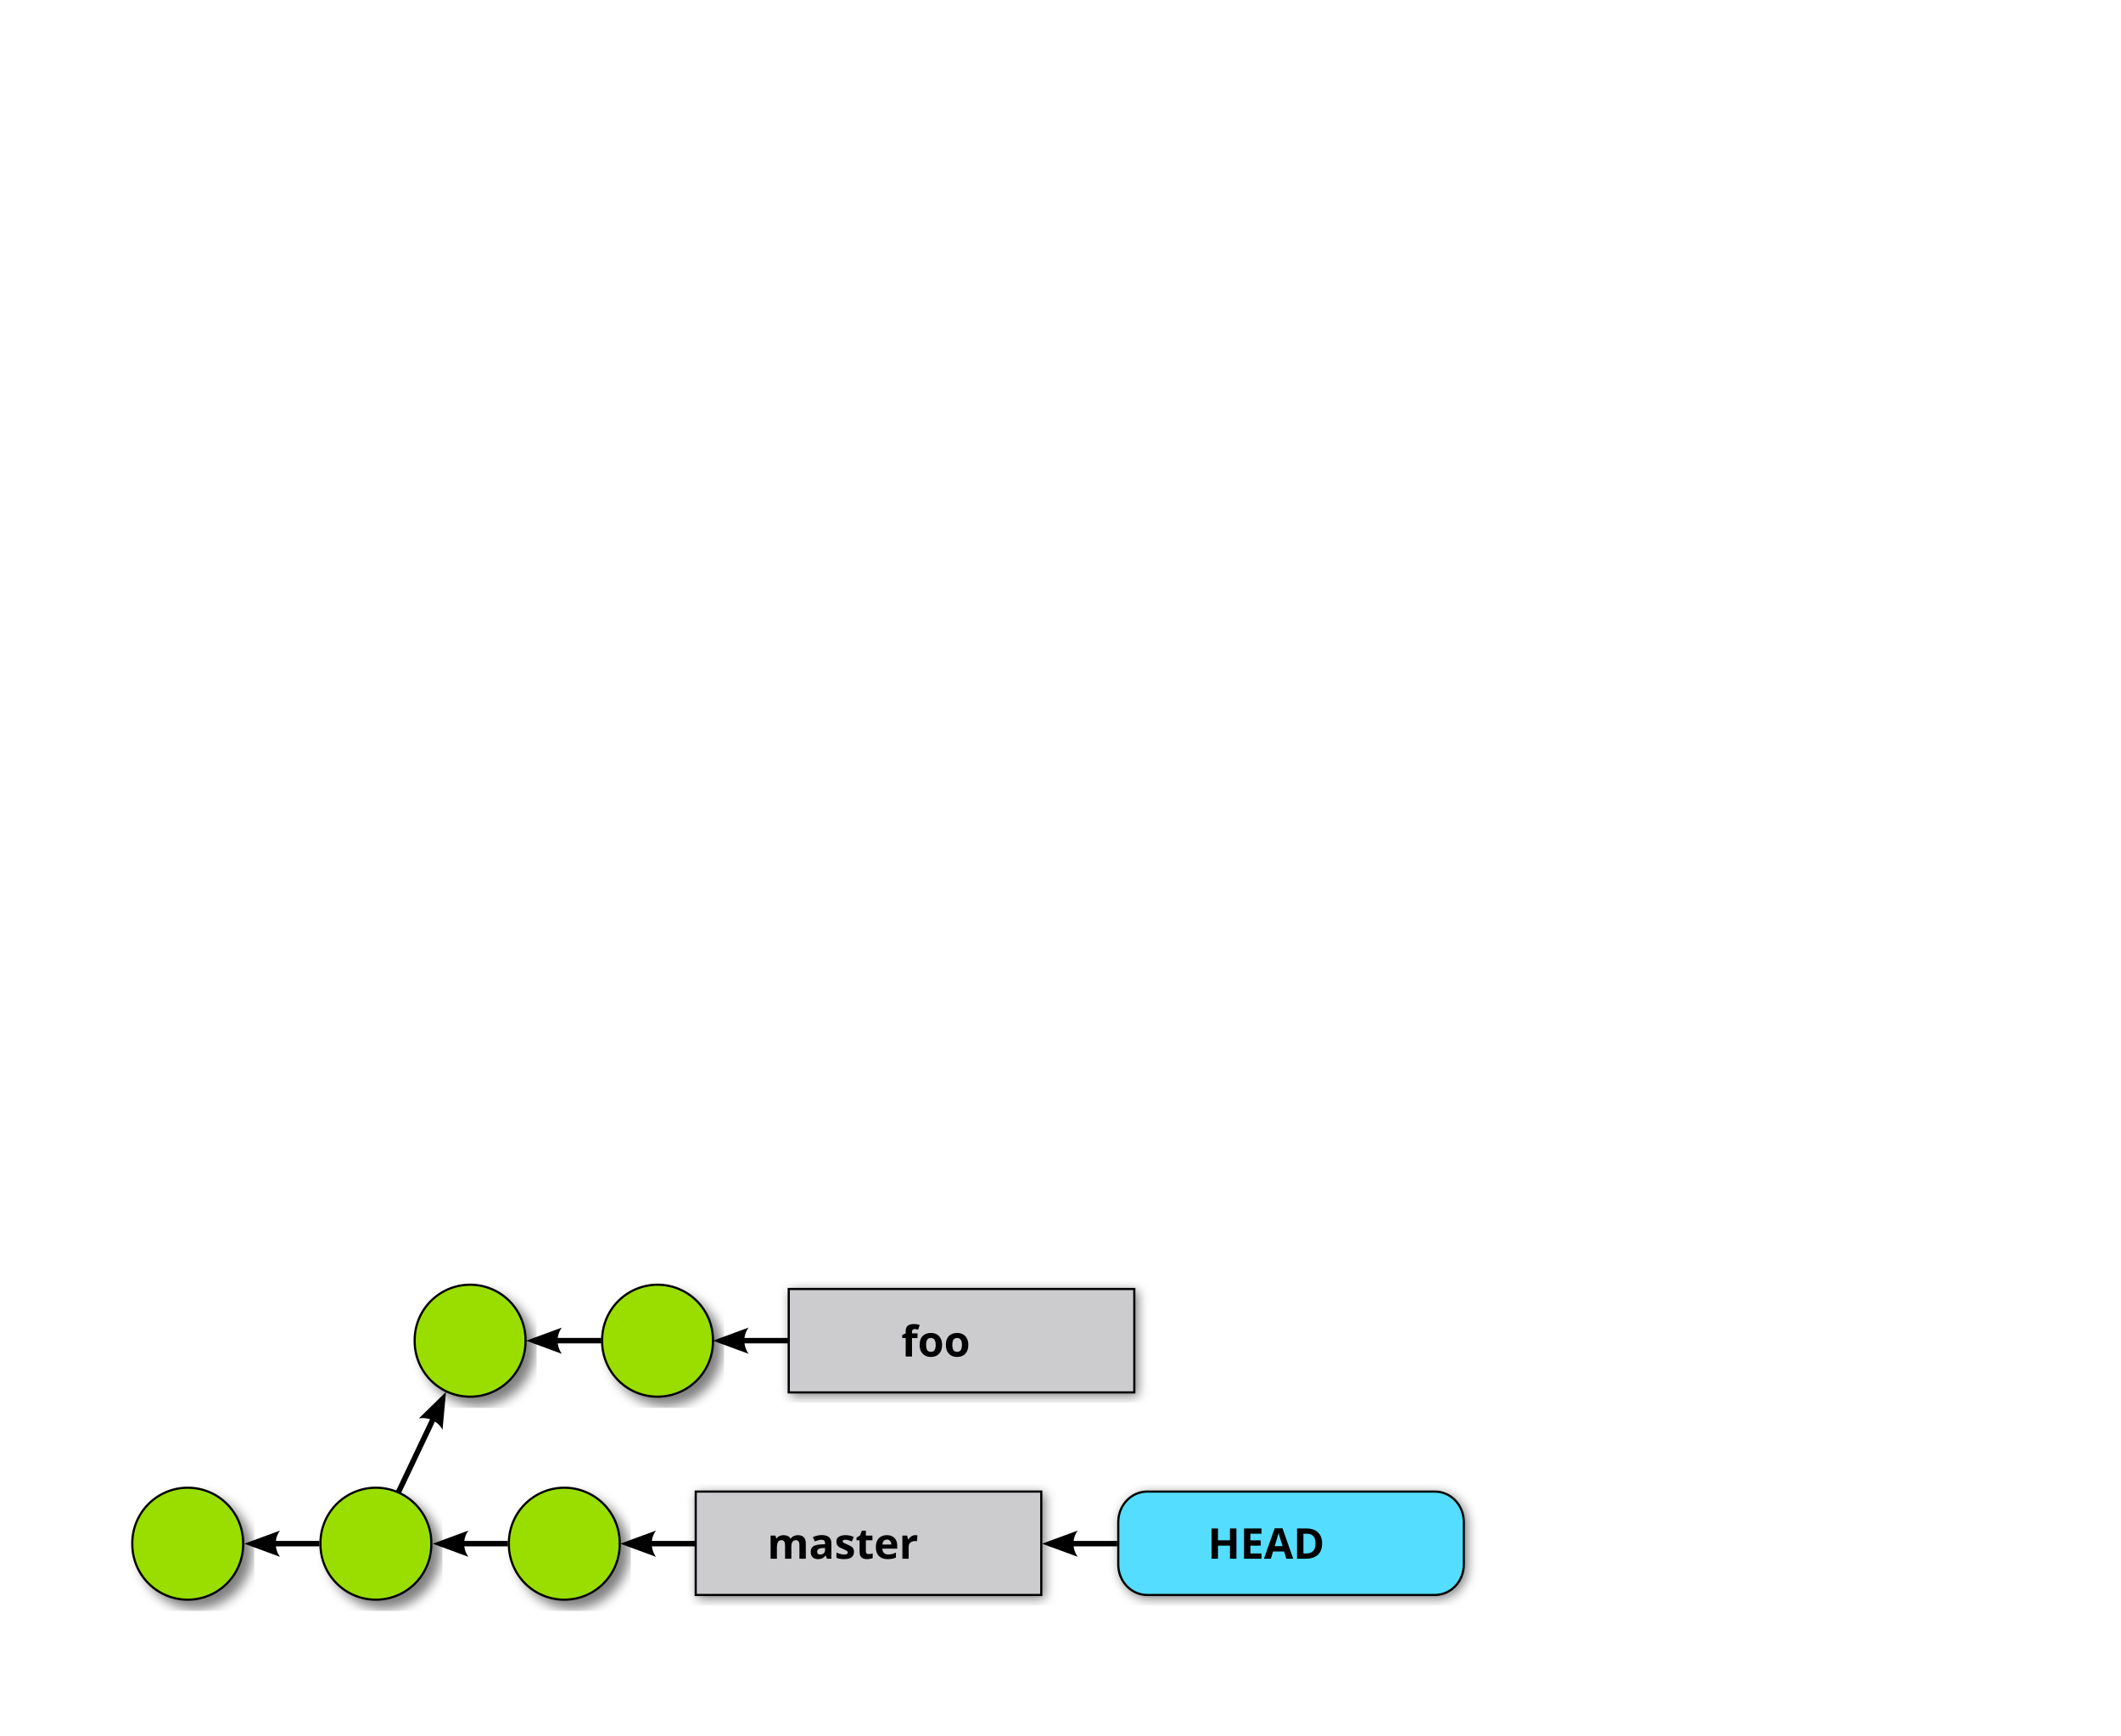
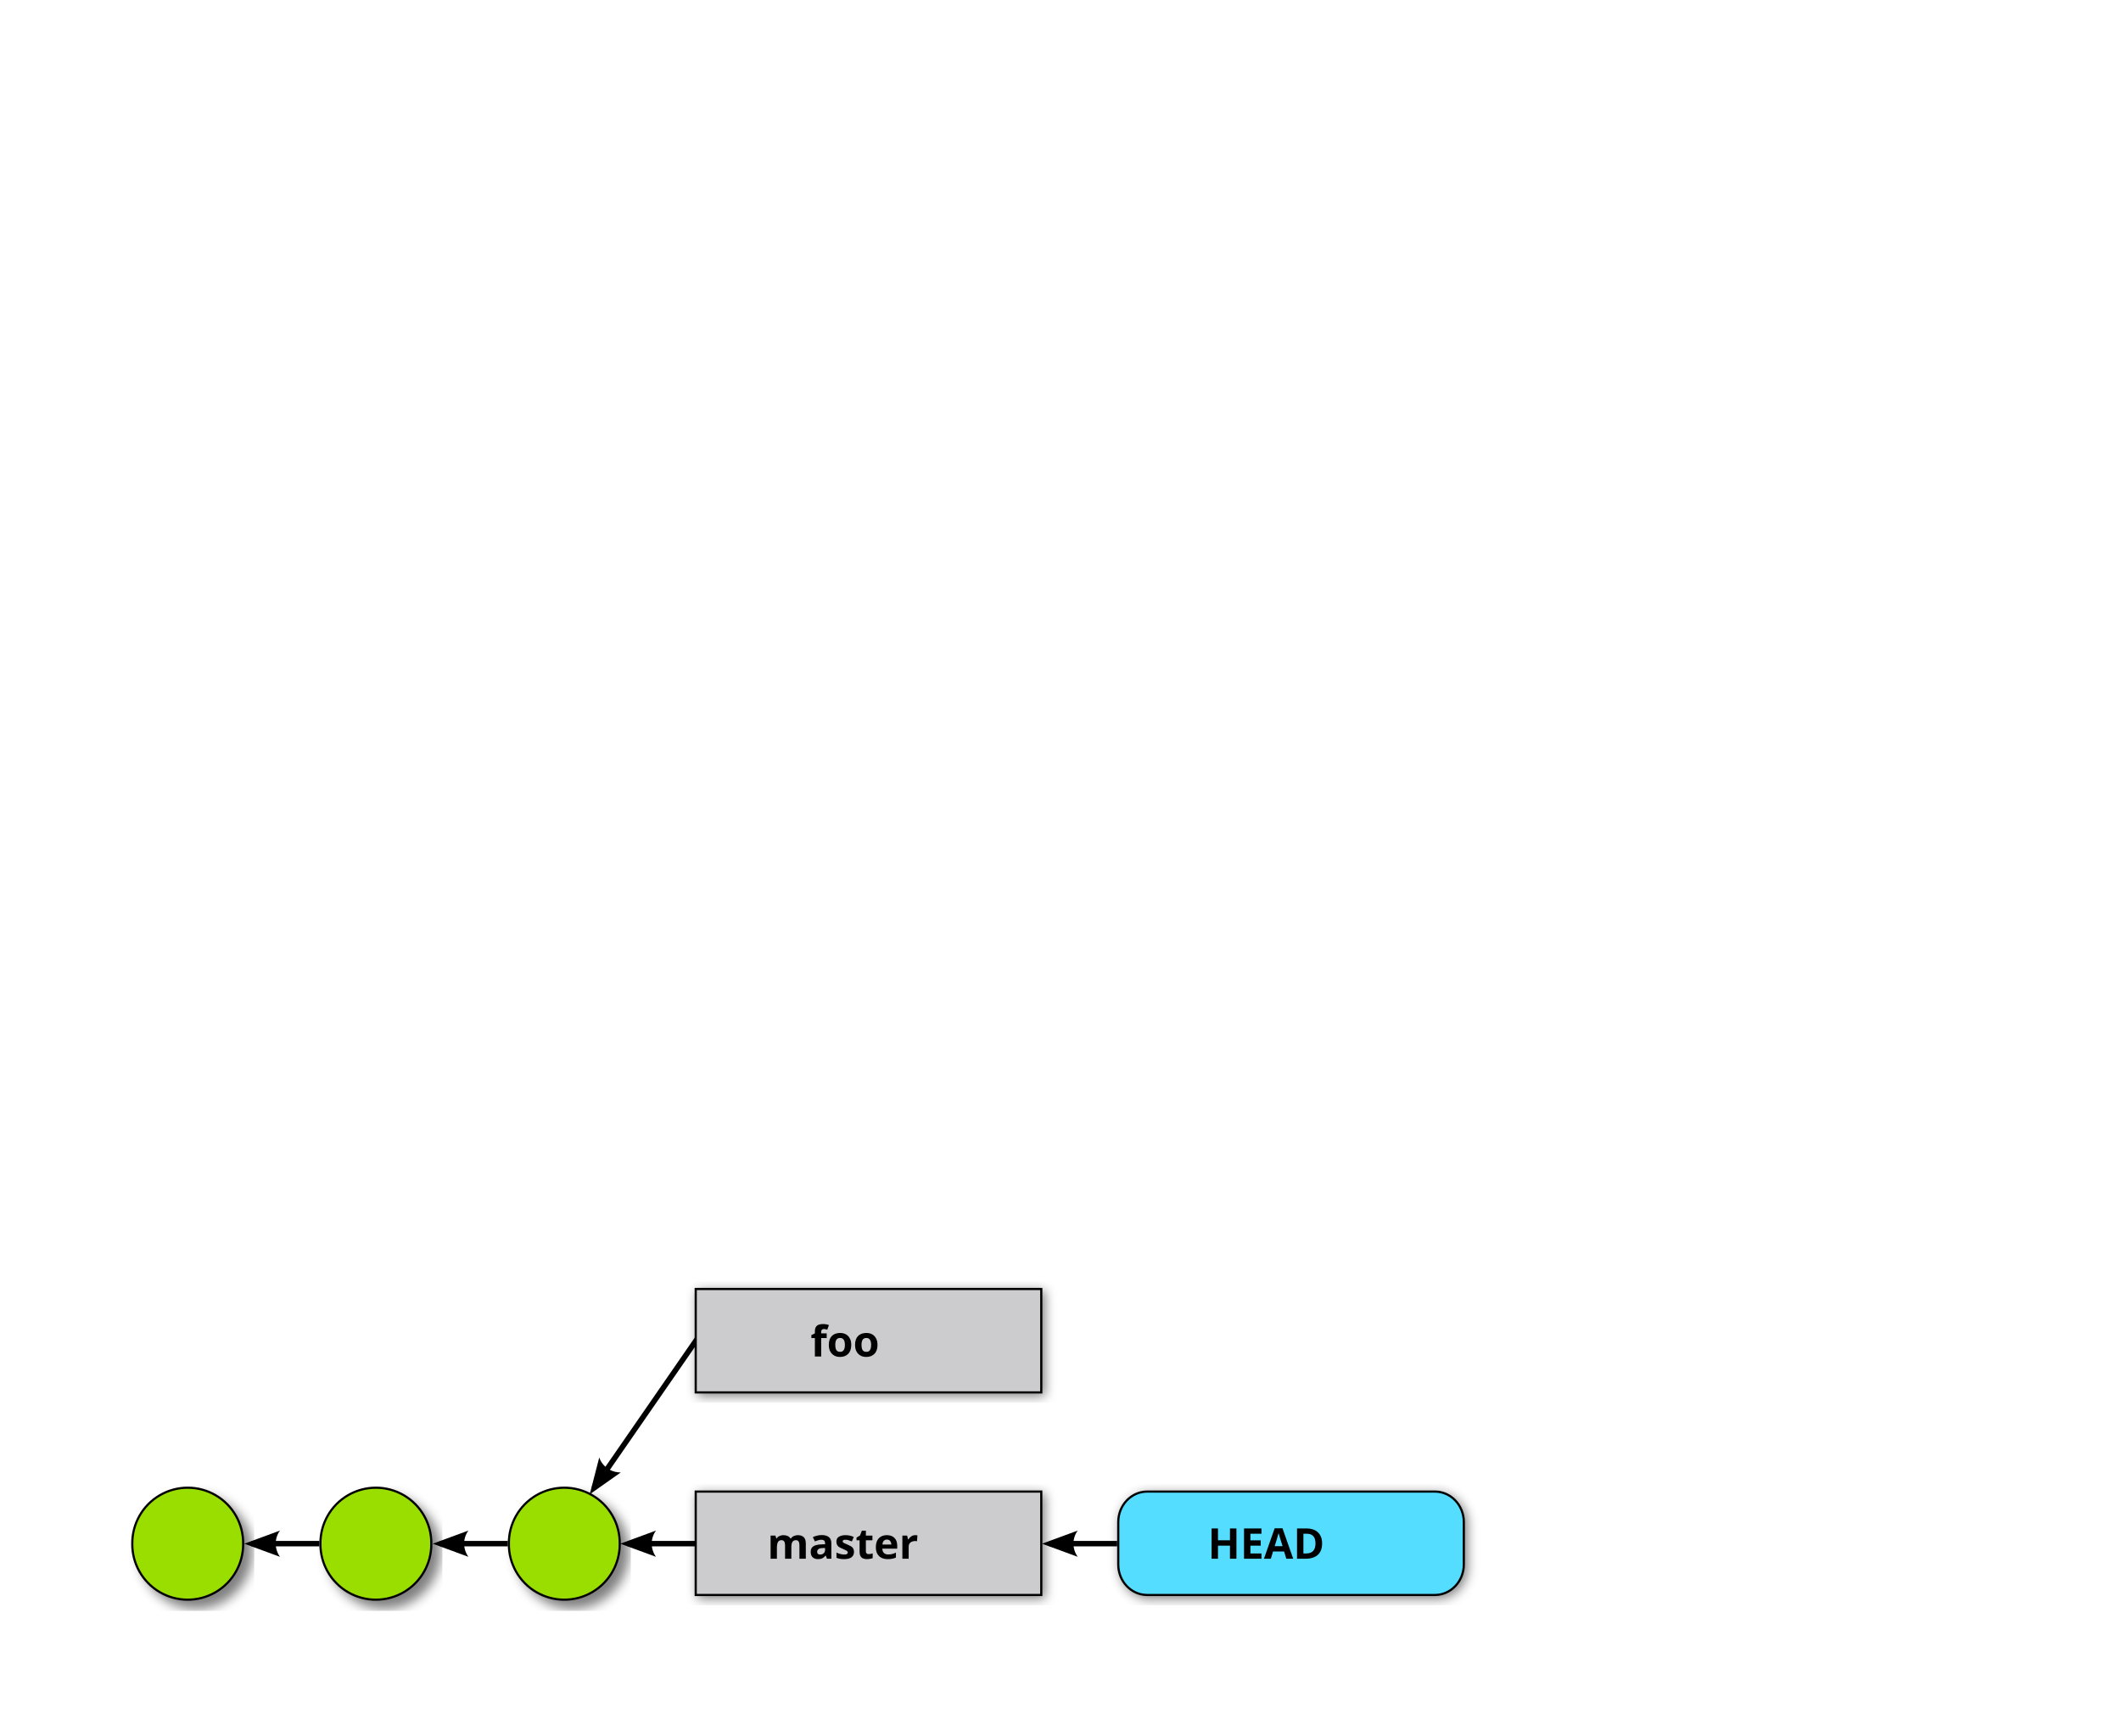
<svg xmlns="http://www.w3.org/2000/svg" xmlns:ns1="http://www.openswatchbook.org/uri/2009/osb" width="389.764" height="318.898" id="svg2" version="1.1">
  <defs id="defs4">
    <marker orient="auto" refY="0.0" refX="0.0" id="Arrow2Mend" style="overflow:visible;">
      <path id="path6502" style="fill-rule:evenodd;stroke-width:0.625;stroke-linejoin:round;" d="M 8.719,4.034 L -2.207,0.016 L 8.719,-4.002 C 6.973,-1.63 6.983,1.616 8.719,4.034 z " transform="scale(0.6) rotate(180) translate(0,0)" />
    </marker>
    <marker orient="auto" refY="0.0" refX="0.0" id="Arrow2Send" style="overflow:visible;">
      <path id="path6508" style="fill-rule:evenodd;stroke-width:0.625;stroke-linejoin:round;" d="M 8.719,4.034 L -2.207,0.016 L 8.719,-4.002 C 6.973,-1.63 6.983,1.616 8.719,4.034 z " transform="scale(0.3) rotate(180) translate(-2.3,0)" />
    </marker>
    <marker style="overflow:visible" id="TriangleOutS" refX="0" refY="0" orient="auto">
      <path transform="scale(0.2,0.2)" style="fill-rule:evenodd;stroke:#000000;stroke-width:1pt" d="m 5.77,0 -8.65,5 0,-10 8.65,5 z" id="path4184" />
    </marker>
    <marker style="overflow:visible" id="TriangleOutL" refX="0" refY="0" orient="auto">
      <path transform="scale(0.8,0.8)" style="fill-rule:evenodd;stroke:#000000;stroke-width:1pt" d="m 5.77,0 -8.65,5 0,-10 8.65,5 z" id="path4178" />
    </marker>
    <marker style="overflow:visible" id="Arrow1Mend" refX="0" refY="0" orient="auto">
      <path transform="matrix(-0.4,0,0,-0.4,-4,0)" style="fill-rule:evenodd;stroke:#000000;stroke-width:1pt" d="M 0,0 5,-5 -12.5,0 5,5 0,0 z" id="path4045" />
    </marker>
    <marker style="overflow:visible" id="Arrow1Lend" refX="0" refY="0" orient="auto">
      <path transform="matrix(-0.8,0,0,-0.8,-10,0)" style="fill-rule:evenodd;stroke:#000000;stroke-width:1pt" d="M 0,0 5,-5 -12.5,0 5,5 0,0 z" id="path4039" />
    </marker>
    <marker style="overflow:visible" id="Arrow1Lstart" refX="0" refY="0" orient="auto">
      <path transform="matrix(0.8,0,0,0.8,10,0)" style="fill-rule:evenodd;stroke:#000000;stroke-width:1pt" d="M 0,0 5,-5 -12.5,0 5,5 0,0 z" id="path4036" />
    </marker>
    <linearGradient ns1:paint="solid" id="linearGradient4513">
      <stop id="stop4515" offset="0" style="stop-color:#000000;stop-opacity:1;" />
    </linearGradient>
    <marker style="overflow:visible" id="Arrow2Lend" refX="0" refY="0" orient="auto">
      <path transform="matrix(-1.1,0,0,-1.1,-1.1,0)" d="M 8.719,4.034 -2.207,0.016 8.719,-4.002 c -1.745,2.372 -1.735,5.617 -6e-7,8.035 z" style="fill-rule:evenodd;stroke-width:0.625;stroke-linejoin:round" id="path4057" />
    </marker>
    <marker style="overflow:visible" id="Arrow2Lend-7" refX="0" refY="0" orient="auto">
      <path transform="matrix(-1.1,0,0,-1.1,-1.1,0)" d="M 8.719,4.034 -2.207,0.016 8.719,-4.002 c -1.745,2.372 -1.735,5.617 -6e-7,8.035 z" style="fill-rule:evenodd;stroke-width:0.625;stroke-linejoin:round" id="path4057-6" />
    </marker>
    <marker style="overflow:visible" id="TriangleOutS9" refX="0" refY="0" orient="auto">
      <path transform="scale(0.2,0.2)" style="fill:#deaa87;fill-rule:evenodd;stroke:#deaa87;stroke-width:1pt" d="m 5.77,0 -8.65,5 0,-10 8.65,5 z" id="path6605" />
    </marker>
    <marker orient="auto" refY="0" refX="0" id="Arrow2Mend-9" style="overflow:visible">
      <path id="path6502-2" style="fill-rule:evenodd;stroke-width:0.625;stroke-linejoin:round" d="M 8.719,4.034 -2.207,0.016 8.719,-4.002 c -1.745,2.372 -1.735,5.617 -6e-7,8.035 z" transform="scale(-0.6,-0.6)" />
    </marker>
    <marker orient="auto" refY="0" refX="0" id="marker3893" style="overflow:visible">
      <path id="path3895" style="fill-rule:evenodd;stroke-width:0.625;stroke-linejoin:round" d="M 8.719,4.034 -2.207,0.016 8.719,-4.002 c -1.745,2.372 -1.735,5.617 -6e-7,8.035 z" transform="scale(-0.6,-0.6)" />
    </marker>
    <marker orient="auto" refY="0" refX="0" id="marker3897" style="overflow:visible">
      <path id="path3899" style="fill-rule:evenodd;stroke-width:0.625;stroke-linejoin:round" d="M 8.719,4.034 -2.207,0.016 8.719,-4.002 c -1.745,2.372 -1.735,5.617 -6e-7,8.035 z" transform="scale(-0.6,-0.6)" />
    </marker>
    <marker orient="auto" refY="0" refX="0" id="marker3901" style="overflow:visible">
      <path id="path3903" style="fill-rule:evenodd;stroke-width:0.625;stroke-linejoin:round" d="M 8.719,4.034 -2.207,0.016 8.719,-4.002 c -1.745,2.372 -1.735,5.617 -6e-7,8.035 z" transform="scale(-0.6,-0.6)" />
    </marker>
    <marker orient="auto" refY="0" refX="0" id="marker3917" style="overflow:visible">
      <path id="path3919" style="fill-rule:evenodd;stroke-width:0.625;stroke-linejoin:round" d="M 8.719,4.034 -2.207,0.016 8.719,-4.002 c -1.745,2.372 -1.735,5.617 -6e-7,8.035 z" transform="scale(-0.6,-0.6)" />
    </marker>
    <marker orient="auto" refY="0" refX="0" id="marker3921" style="overflow:visible">
      <path id="path3923" style="fill-rule:evenodd;stroke-width:0.625;stroke-linejoin:round" d="M 8.719,4.034 -2.207,0.016 8.719,-4.002 c -1.745,2.372 -1.735,5.617 -6e-7,8.035 z" transform="scale(-0.6,-0.6)" />
    </marker>
    <marker orient="auto" refY="0" refX="0" id="marker3925" style="overflow:visible">
      <path id="path3927" style="fill-rule:evenodd;stroke-width:0.625;stroke-linejoin:round" d="M 8.719,4.034 -2.207,0.016 8.719,-4.002 c -1.745,2.372 -1.735,5.617 -6e-7,8.035 z" transform="scale(-0.6,-0.6)" />
    </marker>
    <marker orient="auto" refY="0" refX="0" id="marker3929" style="overflow:visible">
      <path id="path3931" style="fill-rule:evenodd;stroke-width:0.625;stroke-linejoin:round" d="M 8.719,4.034 -2.207,0.016 8.719,-4.002 c -1.745,2.372 -1.735,5.617 -6e-7,8.035 z" transform="scale(-0.6,-0.6)" />
    </marker>
    <filter color-interpolation-filters="sRGB" id="filter5995-5-2">
      <feFlood flood-opacity="0.5" flood-color="rgb(0,0,0)" result="flood" id="feFlood5997-8-4" />
      <feComposite in="flood" in2="SourceGraphic" operator="in" result="composite1" id="feComposite5999-9-0" />
      <feGaussianBlur stdDeviation="1" result="blur" id="feGaussianBlur6001-2-1" />
      <feOffset dx="1.5" dy="1.5" result="offset" id="feOffset6003-8-4" />
      <feComposite in="SourceGraphic" in2="offset" operator="over" result="composite2" id="feComposite6005-6-2" />
    </filter>
    <filter color-interpolation-filters="sRGB" id="filter5995-5-2-4">
      <feFlood flood-opacity="0.5" flood-color="rgb(0,0,0)" result="flood" id="feFlood5997-8-4-2" />
      <feComposite in="flood" in2="SourceGraphic" operator="in" result="composite1" id="feComposite5999-9-0-2" />
      <feGaussianBlur stdDeviation="1" result="blur" id="feGaussianBlur6001-2-1-6" />
      <feOffset dx="1.5" dy="1.5" result="offset" id="feOffset6003-8-4-2" />
      <feComposite in="SourceGraphic" in2="offset" operator="over" result="composite2" id="feComposite6005-6-2-6" />
    </filter>
    <filter color-interpolation-filters="sRGB" id="filter5995-5-2-4-5">
      <feFlood flood-opacity="0.5" flood-color="rgb(0,0,0)" result="flood" id="feFlood5997-8-4-2-9" />
      <feComposite in="flood" in2="SourceGraphic" operator="in" result="composite1" id="feComposite5999-9-0-2-3" />
      <feGaussianBlur stdDeviation="1" result="blur" id="feGaussianBlur6001-2-1-6-5" />
      <feOffset dx="1.5" dy="1.5" result="offset" id="feOffset6003-8-4-2-0" />
      <feComposite in="SourceGraphic" in2="offset" operator="over" result="composite2" id="feComposite6005-6-2-6-7" />
    </filter>
    <filter color-interpolation-filters="sRGB" id="filter5995-5-2-4-57">
      <feFlood flood-opacity="0.5" flood-color="rgb(0,0,0)" result="flood" id="feFlood5997-8-4-2-1" />
      <feComposite in="flood" in2="SourceGraphic" operator="in" result="composite1" id="feComposite5999-9-0-2-7" />
      <feGaussianBlur stdDeviation="1" result="blur" id="feGaussianBlur6001-2-1-6-9" />
      <feOffset dx="1.5" dy="1.5" result="offset" id="feOffset6003-8-4-2-09" />
      <feComposite in="SourceGraphic" in2="offset" operator="over" result="composite2" id="feComposite6005-6-2-6-8" />
    </filter>
    <filter color-interpolation-filters="sRGB" id="filter23421" width="1.2" x="-0.1">
      <feFlood flood-opacity="0.5" flood-color="rgb(0,0,0)" result="flood" id="feFlood23423" />
      <feComposite in="flood" in2="SourceGraphic" operator="in" result="composite1" id="feComposite23425" />
      <feGaussianBlur stdDeviation="1" result="blur" id="feGaussianBlur23427" />
      <feOffset dx="0.5" dy="0.5" result="offset" id="feOffset23429" />
      <feComposite in="SourceGraphic" in2="offset" operator="over" result="composite2" id="feComposite23431" />
    </filter>
    <filter color-interpolation-filters="sRGB" id="filter23421-7" width="1.2" x="-0.1">
      <feFlood flood-opacity="0.5" flood-color="rgb(0,0,0)" result="flood" id="feFlood23423-1" />
      <feComposite in="flood" in2="SourceGraphic" operator="in" result="composite1" id="feComposite23425-1" />
      <feGaussianBlur stdDeviation="1" result="blur" id="feGaussianBlur23427-9" />
      <feOffset dx="0.5" dy="0.5" result="offset" id="feOffset23429-3" />
      <feComposite in="SourceGraphic" in2="offset" operator="over" result="composite2" id="feComposite23431-9" />
    </filter>
    <filter color-interpolation-filters="sRGB" id="filter5995-5-2-4-3">
      <feFlood flood-opacity="0.5" flood-color="rgb(0,0,0)" result="flood" id="feFlood5997-8-4-2-5" />
      <feComposite in="flood" in2="SourceGraphic" operator="in" result="composite1" id="feComposite5999-9-0-2-8" />
      <feGaussianBlur stdDeviation="1" result="blur" id="feGaussianBlur6001-2-1-6-6" />
      <feOffset dx="1.5" dy="1.5" result="offset" id="feOffset6003-8-4-2-4" />
      <feComposite in="SourceGraphic" in2="offset" operator="over" result="composite2" id="feComposite6005-6-2-6-0" />
    </filter>
    <filter color-interpolation-filters="sRGB" id="filter5995-5-2-4-3-6">
      <feFlood flood-opacity="0.5" flood-color="rgb(0,0,0)" result="flood" id="feFlood5997-8-4-2-5-7" />
      <feComposite in="flood" in2="SourceGraphic" operator="in" result="composite1" id="feComposite5999-9-0-2-8-5" />
      <feGaussianBlur stdDeviation="1" result="blur" id="feGaussianBlur6001-2-1-6-6-9" />
      <feOffset dx="1.5" dy="1.5" result="offset" id="feOffset6003-8-4-2-4-3" />
      <feComposite in="SourceGraphic" in2="offset" operator="over" result="composite2" id="feComposite6005-6-2-6-0-6" />
    </filter>
    <filter color-interpolation-filters="sRGB" id="filter5995-5-2-4-3-7">
      <feFlood flood-opacity="0.5" flood-color="rgb(0,0,0)" result="flood" id="feFlood5997-8-4-2-5-1" />
      <feComposite in="flood" in2="SourceGraphic" operator="in" result="composite1" id="feComposite5999-9-0-2-8-4" />
      <feGaussianBlur stdDeviation="1" result="blur" id="feGaussianBlur6001-2-1-6-6-0" />
      <feOffset dx="1.5" dy="1.5" result="offset" id="feOffset6003-8-4-2-4-0" />
      <feComposite in="SourceGraphic" in2="offset" operator="over" result="composite2" id="feComposite6005-6-2-6-0-5" />
    </filter>
    <filter color-interpolation-filters="sRGB" id="filter5995-5-2-4-9">
      <feFlood flood-opacity="0.5" flood-color="rgb(0,0,0)" result="flood" id="feFlood5997-8-4-2-3" />
      <feComposite in="flood" in2="SourceGraphic" operator="in" result="composite1" id="feComposite5999-9-0-2-0" />
      <feGaussianBlur stdDeviation="1" result="blur" id="feGaussianBlur6001-2-1-6-95" />
      <feOffset dx="1.5" dy="1.5" result="offset" id="feOffset6003-8-4-2-1" />
      <feComposite in="SourceGraphic" in2="offset" operator="over" result="composite2" id="feComposite6005-6-2-6-80" />
    </filter>
    <filter color-interpolation-filters="sRGB" id="filter23421-4" width="1.2" x="-0.1">
      <feFlood flood-opacity="0.5" flood-color="rgb(0,0,0)" result="flood" id="feFlood23423-9" />
      <feComposite in="flood" in2="SourceGraphic" operator="in" result="composite1" id="feComposite23425-3" />
      <feGaussianBlur stdDeviation="1" result="blur" id="feGaussianBlur23427-2" />
      <feOffset dx="0.5" dy="0.5" result="offset" id="feOffset23429-5" />
      <feComposite in="SourceGraphic" in2="offset" operator="over" result="composite2" id="feComposite23431-3" />
    </filter>
    <filter color-interpolation-filters="sRGB" id="filter23421-1" width="1.2" x="-0.1">
      <feFlood flood-opacity="0.5" flood-color="rgb(0,0,0)" result="flood" id="feFlood23423-11" />
      <feComposite in="flood" in2="SourceGraphic" operator="in" result="composite1" id="feComposite23425-16" />
      <feGaussianBlur stdDeviation="1" result="blur" id="feGaussianBlur23427-98" />
      <feOffset dx="0.5" dy="0.5" result="offset" id="feOffset23429-32" />
      <feComposite in="SourceGraphic" in2="offset" operator="over" result="composite2" id="feComposite23431-4" />
    </filter>
    <filter color-interpolation-filters="sRGB" id="filter23421-3" width="1.2" x="-0.1">
      <feFlood flood-opacity="0.5" flood-color="rgb(0,0,0)" result="flood" id="feFlood23423-96" />
      <feComposite in="flood" in2="SourceGraphic" operator="in" result="composite1" id="feComposite23425-4" />
      <feGaussianBlur stdDeviation="1" result="blur" id="feGaussianBlur23427-5" />
      <feOffset dx="0.5" dy="0.5" result="offset" id="feOffset23429-6" />
      <feComposite in="SourceGraphic" in2="offset" operator="over" result="composite2" id="feComposite23431-30" />
    </filter>
    <filter color-interpolation-filters="sRGB" id="filter23421-7-2" width="1.2" x="-0.1">
      <feFlood flood-opacity="0.5" flood-color="rgb(0,0,0)" result="flood" id="feFlood23423-1-0" />
      <feComposite in="flood" in2="SourceGraphic" operator="in" result="composite1" id="feComposite23425-1-1" />
      <feGaussianBlur stdDeviation="1" result="blur" id="feGaussianBlur23427-9-6" />
      <feOffset dx="0.5" dy="0.5" result="offset" id="feOffset23429-3-6" />
      <feComposite in="SourceGraphic" in2="offset" operator="over" result="composite2" id="feComposite23431-9-3" />
    </filter>
    <filter color-interpolation-filters="sRGB" id="filter23421-7-8" width="1.2" x="-0.1">
      <feFlood flood-opacity="0.5" flood-color="rgb(0,0,0)" result="flood" id="feFlood23423-1-8" />
      <feComposite in="flood" in2="SourceGraphic" operator="in" result="composite1" id="feComposite23425-1-5" />
      <feGaussianBlur stdDeviation="1" result="blur" id="feGaussianBlur23427-9-60" />
      <feOffset dx="0.5" dy="0.5" result="offset" id="feOffset23429-3-60" />
      <feComposite in="SourceGraphic" in2="offset" operator="over" result="composite2" id="feComposite23431-9-32" />
    </filter>
    <filter color-interpolation-filters="sRGB" id="filter23421-7-1" width="1.2" x="-0.1">
      <feFlood flood-opacity="0.5" flood-color="rgb(0,0,0)" result="flood" id="feFlood23423-1-5" />
      <feComposite in="flood" in2="SourceGraphic" operator="in" result="composite1" id="feComposite23425-1-4" />
      <feGaussianBlur stdDeviation="1" result="blur" id="feGaussianBlur23427-9-7" />
      <feOffset dx="0.5" dy="0.5" result="offset" id="feOffset23429-3-8" />
      <feComposite in="SourceGraphic" in2="offset" operator="over" result="composite2" id="feComposite23431-9-9" />
    </filter>
    <filter color-interpolation-filters="sRGB" id="filter23421-7-5" width="1.2" x="-0.1">
      <feFlood flood-opacity="0.5" flood-color="rgb(0,0,0)" result="flood" id="feFlood23423-1-3" />
      <feComposite in="flood" in2="SourceGraphic" operator="in" result="composite1" id="feComposite23425-1-13" />
      <feGaussianBlur stdDeviation="1" result="blur" id="feGaussianBlur23427-9-73" />
      <feOffset dx="0.5" dy="0.5" result="offset" id="feOffset23429-3-3" />
      <feComposite in="SourceGraphic" in2="offset" operator="over" result="composite2" id="feComposite23431-9-1" />
    </filter>
    <filter color-interpolation-filters="sRGB" id="filter23421-7-6" width="1.2" x="-0.1">
      <feFlood flood-opacity="0.5" flood-color="rgb(0,0,0)" result="flood" id="feFlood23423-1-9" />
      <feComposite in="flood" in2="SourceGraphic" operator="in" result="composite1" id="feComposite23425-1-2" />
      <feGaussianBlur stdDeviation="1" result="blur" id="feGaussianBlur23427-9-9" />
      <feOffset dx="0.5" dy="0.5" result="offset" id="feOffset23429-3-1" />
      <feComposite in="SourceGraphic" in2="offset" operator="over" result="composite2" id="feComposite23431-9-30" />
    </filter>
    <filter color-interpolation-filters="sRGB" id="filter23421-7-9" width="1.2" x="-0.1">
      <feFlood flood-opacity="0.5" flood-color="rgb(0,0,0)" result="flood" id="feFlood23423-1-2" />
      <feComposite in="flood" in2="SourceGraphic" operator="in" result="composite1" id="feComposite23425-1-21" />
      <feGaussianBlur stdDeviation="1" result="blur" id="feGaussianBlur23427-9-5" />
      <feOffset dx="0.5" dy="0.5" result="offset" id="feOffset23429-3-63" />
      <feComposite in="SourceGraphic" in2="offset" operator="over" result="composite2" id="feComposite23431-9-8" />
    </filter>
    <filter color-interpolation-filters="sRGB" id="filter23421-7-9-0" width="1.2" x="-0.1">
      <feFlood flood-opacity="0.5" flood-color="rgb(0,0,0)" result="flood" id="feFlood23423-1-2-8" />
      <feComposite in="flood" in2="SourceGraphic" operator="in" result="composite1" id="feComposite23425-1-21-9" />
      <feGaussianBlur stdDeviation="1" result="blur" id="feGaussianBlur23427-9-5-6" />
      <feOffset dx="0.5" dy="0.5" result="offset" id="feOffset23429-3-63-7" />
      <feComposite in="SourceGraphic" in2="offset" operator="over" result="composite2" id="feComposite23431-9-8-7" />
    </filter>
    <filter color-interpolation-filters="sRGB" id="filter23421-3-8" width="1.2" x="-0.1">
      <feFlood flood-opacity="0.5" flood-color="rgb(0,0,0)" result="flood" id="feFlood23423-96-0" />
      <feComposite in="flood" in2="SourceGraphic" operator="in" result="composite1" id="feComposite23425-4-7" />
      <feGaussianBlur stdDeviation="1" result="blur" id="feGaussianBlur23427-5-3" />
      <feOffset dx="0.5" dy="0.5" result="offset" id="feOffset23429-6-2" />
      <feComposite in="SourceGraphic" in2="offset" operator="over" result="composite2" id="feComposite23431-30-8" />
    </filter>
    <filter color-interpolation-filters="sRGB" id="filter5995-5-2-5">
      <feFlood flood-opacity="0.5" flood-color="rgb(0,0,0)" result="flood" id="feFlood5997-8-4-4" />
      <feComposite in="flood" in2="SourceGraphic" operator="in" result="composite1" id="feComposite5999-9-0-6" />
      <feGaussianBlur stdDeviation="1" result="blur" id="feGaussianBlur6001-2-1-1" />
      <feOffset dx="1.5" dy="1.5" result="offset" id="feOffset6003-8-4-0" />
      <feComposite in="SourceGraphic" in2="offset" operator="over" result="composite2" id="feComposite6005-6-2-5" />
    </filter>
    <filter color-interpolation-filters="sRGB" id="filter5995-5-2-5-9">
      <feFlood flood-opacity="0.5" flood-color="rgb(0,0,0)" result="flood" id="feFlood5997-8-4-4-2" />
      <feComposite in="flood" in2="SourceGraphic" operator="in" result="composite1" id="feComposite5999-9-0-6-9" />
      <feGaussianBlur stdDeviation="1" result="blur" id="feGaussianBlur6001-2-1-1-8" />
      <feOffset dx="1.5" dy="1.5" result="offset" id="feOffset6003-8-4-0-7" />
      <feComposite in="SourceGraphic" in2="offset" operator="over" result="composite2" id="feComposite6005-6-2-5-7" />
    </filter>
    <filter color-interpolation-filters="sRGB" id="filter5995-5-2-5-1">
      <feFlood flood-opacity="0.5" flood-color="rgb(0,0,0)" result="flood" id="feFlood5997-8-4-4-20" />
      <feComposite in="flood" in2="SourceGraphic" operator="in" result="composite1" id="feComposite5999-9-0-6-5" />
      <feGaussianBlur stdDeviation="1" result="blur" id="feGaussianBlur6001-2-1-1-5" />
      <feOffset dx="1.5" dy="1.5" result="offset" id="feOffset6003-8-4-0-9" />
      <feComposite in="SourceGraphic" in2="offset" operator="over" result="composite2" id="feComposite6005-6-2-5-6" />
    </filter>
    <filter color-interpolation-filters="sRGB" id="filter5995-5-2-5-2">
      <feFlood flood-opacity="0.5" flood-color="rgb(0,0,0)" result="flood" id="feFlood5997-8-4-4-5" />
      <feComposite in="flood" in2="SourceGraphic" operator="in" result="composite1" id="feComposite5999-9-0-6-0" />
      <feGaussianBlur stdDeviation="1" result="blur" id="feGaussianBlur6001-2-1-1-4" />
      <feOffset dx="1.5" dy="1.5" result="offset" id="feOffset6003-8-4-0-74" />
      <feComposite in="SourceGraphic" in2="offset" operator="over" result="composite2" id="feComposite6005-6-2-5-1" />
    </filter>
    <filter color-interpolation-filters="sRGB" id="filter5995-5-2-5-5">
      <feFlood flood-opacity="0.5" flood-color="rgb(0,0,0)" result="flood" id="feFlood5997-8-4-4-8" />
      <feComposite in="flood" in2="SourceGraphic" operator="in" result="composite1" id="feComposite5999-9-0-6-8" />
      <feGaussianBlur stdDeviation="1" result="blur" id="feGaussianBlur6001-2-1-1-1" />
      <feOffset dx="1.5" dy="1.5" result="offset" id="feOffset6003-8-4-0-0" />
      <feComposite in="SourceGraphic" in2="offset" operator="over" result="composite2" id="feComposite6005-6-2-5-16" />
    </filter>
    <filter color-interpolation-filters="sRGB" id="filter5995-5-2-5-0">
      <feFlood flood-opacity="0.5" flood-color="rgb(0,0,0)" result="flood" id="feFlood5997-8-4-4-0" />
      <feComposite in="flood" in2="SourceGraphic" operator="in" result="composite1" id="feComposite5999-9-0-6-6" />
      <feGaussianBlur stdDeviation="1" result="blur" id="feGaussianBlur6001-2-1-1-9" />
      <feOffset dx="1.5" dy="1.5" result="offset" id="feOffset6003-8-4-0-73" />
      <feComposite in="SourceGraphic" in2="offset" operator="over" result="composite2" id="feComposite6005-6-2-5-5" />
    </filter>
    <marker orient="auto" refY="0" refX="0" id="Arrow2Mend-8" style="overflow:visible">
      <path id="path6502-6" style="fill-rule:evenodd;stroke-width:0.625;stroke-linejoin:round" d="M 8.719,4.034 -2.207,0.016 8.719,-4.002 c -1.745,2.372 -1.735,5.617 -6e-7,8.035 z" transform="scale(-0.6,-0.6)" />
    </marker>
    <marker orient="auto" refY="0" refX="0" id="Arrow2Mend-3" style="overflow:visible">
      <path id="path6502-5" style="fill-rule:evenodd;stroke-width:0.625;stroke-linejoin:round" d="M 8.719,4.034 -2.207,0.016 8.719,-4.002 c -1.745,2.372 -1.735,5.617 -6e-7,8.035 z" transform="scale(-0.6,-0.6)" />
    </marker>
    <marker orient="auto" refY="0" refX="0" id="Arrow2Mend-2" style="overflow:visible">
      <path id="path6502-9" style="fill-rule:evenodd;stroke-width:0.625;stroke-linejoin:round" d="M 8.719,4.034 -2.207,0.016 8.719,-4.002 c -1.745,2.372 -1.735,5.617 -6e-7,8.035 z" transform="scale(-0.6,-0.6)" />
    </marker>
    <marker orient="auto" refY="0" refX="0" id="Arrow2Mend-4" style="overflow:visible">
      <path id="path6502-51" style="fill-rule:evenodd;stroke-width:0.625;stroke-linejoin:round" d="M 8.719,4.034 -2.207,0.016 8.719,-4.002 c -1.745,2.372 -1.735,5.617 -6e-7,8.035 z" transform="scale(-0.6,-0.6)" />
    </marker>
    <marker orient="auto" refY="0" refX="0" id="Arrow2Mend-0" style="overflow:visible">
      <path id="path6502-23" style="fill-rule:evenodd;stroke-width:0.625;stroke-linejoin:round" d="M 8.719,4.034 -2.207,0.016 8.719,-4.002 c -1.745,2.372 -1.735,5.617 -6e-7,8.035 z" transform="scale(-0.6,-0.6)" />
    </marker>
    <marker orient="auto" refY="0" refX="0" id="Arrow2Mend-80" style="overflow:visible">
      <path id="path6502-57" style="fill-rule:evenodd;stroke-width:0.625;stroke-linejoin:round" d="M 8.719,4.034 -2.207,0.016 8.719,-4.002 c -1.745,2.372 -1.735,5.617 -6e-7,8.035 z" transform="scale(-0.6,-0.6)" />
    </marker>
    <filter color-interpolation-filters="sRGB" id="filter5995-5-2-5-1-4">
      <feFlood flood-opacity="0.5" flood-color="rgb(0,0,0)" result="flood" id="feFlood5997-8-4-4-20-9" />
      <feComposite in="flood" in2="SourceGraphic" operator="in" result="composite1" id="feComposite5999-9-0-6-5-9" />
      <feGaussianBlur stdDeviation="1" result="blur" id="feGaussianBlur6001-2-1-1-5-7" />
      <feOffset dx="1.5" dy="1.5" result="offset" id="feOffset6003-8-4-0-9-6" />
      <feComposite in="SourceGraphic" in2="offset" operator="over" result="composite2" id="feComposite6005-6-2-5-6-2" />
    </filter>
    <filter color-interpolation-filters="sRGB" id="filter5995-5-2-5-1-6">
      <feFlood flood-opacity="0.5" flood-color="rgb(0,0,0)" result="flood" id="feFlood5997-8-4-4-20-2" />
      <feComposite in="flood" in2="SourceGraphic" operator="in" result="composite1" id="feComposite5999-9-0-6-5-8" />
      <feGaussianBlur stdDeviation="1" result="blur" id="feGaussianBlur6001-2-1-1-5-0" />
      <feOffset dx="1.5" dy="1.5" result="offset" id="feOffset6003-8-4-0-9-3" />
      <feComposite in="SourceGraphic" in2="offset" operator="over" result="composite2" id="feComposite6005-6-2-5-6-4" />
    </filter>
    <marker orient="auto" refY="0" refX="0" id="Arrow2Mend-1" style="overflow:visible">
      <path id="path6502-4" style="fill-rule:evenodd;stroke-width:0.625;stroke-linejoin:round" d="M 8.719,4.034 -2.207,0.016 8.719,-4.002 c -1.745,2.372 -1.735,5.617 -6e-7,8.035 z" transform="scale(-0.6,-0.6)" />
    </marker>
    <filter color-interpolation-filters="sRGB" id="filter23421-7-9-2" width="1.2" x="-0.1">
      <feFlood flood-opacity="0.5" flood-color="rgb(0,0,0)" result="flood" id="feFlood23423-1-2-81" />
      <feComposite in="flood" in2="SourceGraphic" operator="in" result="composite1" id="feComposite23425-1-21-2" />
      <feGaussianBlur stdDeviation="1" result="blur" id="feGaussianBlur23427-9-5-8" />
      <feOffset dx="0.5" dy="0.5" result="offset" id="feOffset23429-3-63-3" />
      <feComposite in="SourceGraphic" in2="offset" operator="over" result="composite2" id="feComposite23431-9-8-74" />
    </filter>
    <filter color-interpolation-filters="sRGB" id="filter5995-5-2-43">
      <feFlood flood-opacity="0.5" flood-color="rgb(0,0,0)" result="flood" id="feFlood5997-8-4-87" />
      <feComposite in="flood" in2="SourceGraphic" operator="in" result="composite1" id="feComposite5999-9-0-3" />
      <feGaussianBlur stdDeviation="1" result="blur" id="feGaussianBlur6001-2-1-18" />
      <feOffset dx="1.5" dy="1.5" result="offset" id="feOffset6003-8-4-08" />
      <feComposite in="SourceGraphic" in2="offset" operator="over" result="composite2" id="feComposite6005-6-2-60" />
    </filter>
    <filter color-interpolation-filters="sRGB" id="filter5995-5-2-43-3">
      <feFlood flood-opacity="0.5" flood-color="rgb(0,0,0)" result="flood" id="feFlood5997-8-4-87-3" />
      <feComposite in="flood" in2="SourceGraphic" operator="in" result="composite1" id="feComposite5999-9-0-3-7" />
      <feGaussianBlur stdDeviation="1" result="blur" id="feGaussianBlur6001-2-1-18-3" />
      <feOffset dx="1.5" dy="1.5" result="offset" id="feOffset6003-8-4-08-3" />
      <feComposite in="SourceGraphic" in2="offset" operator="over" result="composite2" id="feComposite6005-6-2-60-8" />
    </filter>
  </defs>
  <g transform="translate(0,-733.4651)" id="layer1">
+     <path id="path12169-6" d="m 128.369,979.116 -19.251,27.823" style="fill:none;stroke:#000000;stroke-width:1px;stroke-linecap:butt;stroke-linejoin:miter;stroke-opacity:1;marker-start:none;marker-end:url(#Arrow2Mend)" />
    <g transform="translate(19.50745,37.47321)" id="text4539" style="font-size:40px;font-style:normal;font-weight:normal;line-height:125%;letter-spacing:0px;word-spacing:0px;fill:#000000;fill-opacity:1;stroke:none;font-family:Sans" />
    <flowRoot xml:space="preserve" id="flowRoot4099" style="fill:black;stroke:none;stroke-opacity:1;stroke-width:1px;stroke-linejoin:miter;stroke-linecap:butt;fill-opacity:1;font-family:Sans;font-style:normal;font-weight:normal;font-size:40px;line-height:125%;letter-spacing:0px;word-spacing:0px">
      <flowRegion id="flowRegion4101">
        <rect id="rect4103" width="1182.668" height="487.172" x="-115.105" y="-166.653" />
      </flowRegion>
      <flowPara id="flowPara4105" />
    </flowRoot>
    <rect ry="0" rx="0" y="1007.535" x="127.849" height="19" width="63.5" id="rect5392" style="color:#000000;fill:#cccccf;fill-opacity:1;fill-rule:nonzero;stroke:#000000;stroke-width:0.4;stroke-linecap:butt;stroke-linejoin:miter;stroke-miterlimit:4;stroke-opacity:1;stroke-dasharray:none;stroke-dashoffset:0;marker:none;visibility:visible;display:inline;overflow:visible;filter:url(#filter23421-4);enable-background:accumulate" />
    <text id="text5388-9" y="1019.871" x="159.291" style="font-size:6.795px;font-style:normal;font-variant:normal;font-weight:normal;font-stretch:normal;text-align:center;line-height:125%;letter-spacing:0px;word-spacing:0px;text-anchor:middle;fill:#000000;fill-opacity:1;stroke:none;font-family:STIX;-inkscape-font-specification:STIX" xml:space="preserve">
      <tspan style="font-size:7.791px;font-style:normal;font-variant:normal;font-weight:bold;font-stretch:normal;text-align:center;text-anchor:middle;fill:#000000;font-family:Sans;-inkscape-font-specification:Sans Bold" y="1019.871" x="159.291" id="tspan5390-1">master</tspan>
    </text>
-     <rect style="color:#000000;fill:#cccccf;fill-opacity:1;fill-rule:nonzero;stroke:#000000;stroke-width:0.4;stroke-linecap:butt;stroke-linejoin:miter;stroke-miterlimit:4;stroke-opacity:1;stroke-dasharray:none;stroke-dashoffset:0;marker:none;visibility:visible;display:inline;overflow:visible;filter:url(#filter23421-1);enable-background:accumulate" id="rect7937" width="63.5" height="19" x="144.942" y="970.313" rx="0" ry="0" />
-     <text xml:space="preserve" style="font-size:6.795px;font-style:normal;font-variant:normal;font-weight:normal;font-stretch:normal;text-align:center;line-height:125%;letter-spacing:0px;word-spacing:0px;text-anchor:middle;fill:#000000;fill-opacity:1;stroke:none;font-family:STIX;-inkscape-font-specification:STIX" x="176.384" y="982.717" id="text7939">
-       <tspan id="tspan7941" x="176.384" y="982.717" style="font-size:7.791px;font-style:normal;font-variant:normal;font-weight:bold;font-stretch:normal;text-align:center;text-anchor:middle;fill:#000000;font-family:Sans;-inkscape-font-specification:Sans Bold">foo</tspan>
+     <rect style="color:#000000;fill:#cccccf;fill-opacity:1;fill-rule:nonzero;stroke:#000000;stroke-width:0.4;stroke-linecap:butt;stroke-linejoin:miter;stroke-miterlimit:4;stroke-opacity:1;stroke-dasharray:none;stroke-dashoffset:0;marker:none;visibility:visible;display:inline;overflow:visible;filter:url(#filter23421-1);enable-background:accumulate" id="rect7937" width="63.5" height="19" x="127.849" y="970.313" rx="0" ry="0" />
+     <text xml:space="preserve" style="font-size:6.795px;font-style:normal;font-variant:normal;font-weight:normal;font-stretch:normal;text-align:center;line-height:125%;letter-spacing:0px;word-spacing:0px;text-anchor:middle;fill:#000000;fill-opacity:1;stroke:none;font-family:STIX;-inkscape-font-specification:STIX" x="159.694" y="982.717" id="text7939">
+       <tspan id="tspan7941" x="159.694" y="982.717" style="font-size:7.791px;font-style:normal;font-variant:normal;font-weight:bold;font-stretch:normal;text-align:center;text-anchor:middle;fill:#000000;font-family:Sans;-inkscape-font-specification:Sans Bold">foo</tspan>
    </text>
    <path style="opacity:1;color:#000000;fill:#9ade00;fill-opacity:1;fill-rule:nonzero;stroke:#000000;stroke-width:0.4;stroke-linecap:butt;stroke-linejoin:miter;stroke-miterlimit:4;stroke-opacity:1;stroke-dasharray:none;stroke-dashoffset:0;marker:none;visibility:visible;display:inline;overflow:visible;filter:url(#filter5995-5-2-5);enable-background:accumulate" id="path11892" d="m 95.812,280.148 a 10.188,10.188 0 1 1 -20.375,0 10.188,10.188 0 1 1 20.375,0 z" transform="translate(-51.1277,736.9651)" />
    <path style="fill:none;stroke:#000000;stroke-width:1px;stroke-linecap:butt;stroke-linejoin:miter;stroke-opacity:1;marker-start:none;marker-end:url(#Arrow2Mend)" d="m 93.32,1017.103 -12.476,0" id="path7901" />
    <path style="opacity:1;color:#000000;fill:#9ade00;fill-opacity:1;fill-rule:nonzero;stroke:#000000;stroke-width:0.4;stroke-linecap:butt;stroke-linejoin:miter;stroke-miterlimit:4;stroke-opacity:1;stroke-dasharray:none;stroke-dashoffset:0;marker:none;visibility:visible;display:inline;overflow:visible;filter:url(#filter5995-5-2-5-9);enable-background:accumulate" id="path11892-6" d="m 95.812,280.148 a 10.188,10.188 0 1 1 -20.375,0 10.188,10.188 0 1 1 20.375,0 z" transform="translate(18.07307,736.9651)" />
-     <path id="path12169-6" d="m 144.811,979.803 -12.476,0" style="fill:none;stroke:#000000;stroke-width:1px;stroke-linecap:butt;stroke-linejoin:miter;stroke-opacity:1;marker-start:none;marker-end:url(#Arrow2Mend)" />
    <g id="g12150" transform="translate(0,-24.39518)" />
-     <path transform="translate(0.7621204,699.6652)" d="m 95.812,280.148 a 10.188,10.188 0 1 1 -20.375,0 10.188,10.188 0 1 1 20.375,0 z" id="path3256" style="opacity:1;color:#000000;fill:#9ade00;fill-opacity:1;fill-rule:nonzero;stroke:#000000;stroke-width:0.4;stroke-linecap:butt;stroke-linejoin:miter;stroke-miterlimit:4;stroke-opacity:1;stroke-dasharray:none;stroke-dashoffset:0;marker:none;visibility:visible;display:inline;overflow:visible;filter:url(#filter5995-5-2-5-1);enable-background:accumulate" />
-     <path transform="translate(35.20894,699.6652)" d="m 95.812,280.148 a 10.188,10.188 0 1 1 -20.375,0 10.188,10.188 0 1 1 20.375,0 z" id="path3262" style="opacity:1;color:#000000;fill:#9ade00;fill-opacity:1;fill-rule:nonzero;stroke:#000000;stroke-width:0.4;stroke-linecap:butt;stroke-linejoin:miter;stroke-miterlimit:4;stroke-opacity:1;stroke-dasharray:none;stroke-dashoffset:0;marker:none;visibility:visible;display:inline;overflow:visible;filter:url(#filter5995-5-2-43-3);enable-background:accumulate" />
-     <path style="fill:none;stroke:#000000;stroke-width:1px;stroke-linecap:butt;stroke-linejoin:miter;stroke-opacity:1;marker-start:none;marker-end:url(#Arrow2Mend)" d="m 110.492,979.803 -12.476,0" id="path3264" />
-     <path style="fill:none;stroke:#000000;stroke-width:1px;stroke-linecap:butt;stroke-linejoin:miter;stroke-opacity:1;marker-start:none;marker-end:url(#Arrow2Mend)" d="m 73.231,1007.617 8.166,-17.203" id="path5151" />
    <path id="path5163" d="m 58.695,1017.103 -12.476,0" style="fill:none;stroke:#000000;stroke-width:1px;stroke-linecap:butt;stroke-linejoin:miter;stroke-opacity:1;marker-start:none;marker-end:url(#Arrow2Mend)" />
    <path transform="translate(-16.55193,736.9651)" d="m 95.812,280.148 a 10.188,10.188 0 1 1 -20.375,0 10.188,10.188 0 1 1 20.375,0 z" id="path5165" style="opacity:1;color:#000000;fill:#9ade00;fill-opacity:1;fill-rule:nonzero;stroke:#000000;stroke-width:0.4;stroke-linecap:butt;stroke-linejoin:miter;stroke-miterlimit:4;stroke-opacity:1;stroke-dasharray:none;stroke-dashoffset:0;marker:none;visibility:visible;display:inline;overflow:visible;filter:url(#filter5995-5-2-5-9);enable-background:accumulate" />
    <path id="path6547" d="m 127.791,1017.103 -12.476,0" style="fill:none;stroke:#000000;stroke-width:1px;stroke-linecap:butt;stroke-linejoin:miter;stroke-opacity:1;marker-start:none;marker-end:url(#Arrow2Mend)" />
    <rect style="color:#000000;fill:#55ddff;fill-opacity:1;fill-rule:nonzero;stroke:#000000;stroke-width:0.4;stroke-linecap:butt;stroke-linejoin:miter;stroke-miterlimit:4;stroke-opacity:1;stroke-dasharray:none;stroke-dashoffset:0;marker:none;visibility:visible;display:inline;overflow:visible;filter:url(#filter23421-7-9-2);enable-background:accumulate" id="rect4409-3" width="63.5" height="19" x="205.497" y="1007.535" rx="5.32" ry="5.598" />
    <text id="text7945" y="1019.875" x="237.093" style="font-size:6.795px;font-style:normal;font-variant:normal;font-weight:normal;font-stretch:normal;text-align:center;line-height:125%;letter-spacing:0px;word-spacing:0px;text-anchor:middle;fill:#000000;fill-opacity:1;stroke:none;font-family:STIX;-inkscape-font-specification:STIX" xml:space="preserve">
      <tspan style="font-size:7.791px;font-style:normal;font-variant:normal;font-weight:bold;font-stretch:normal;text-align:center;text-anchor:middle;fill:#000000;font-family:Sans;-inkscape-font-specification:Sans Bold" y="1019.875" x="237.093" id="tspan7947">HEAD</tspan>
    </text>
    <path style="fill:none;stroke:#000000;stroke-width:1px;stroke-linecap:butt;stroke-linejoin:miter;stroke-opacity:1;marker-start:none;marker-end:url(#Arrow2Mend)" d="m 205.291,1017.103 -12.476,0" id="path15068" />
  </g>
</svg>
